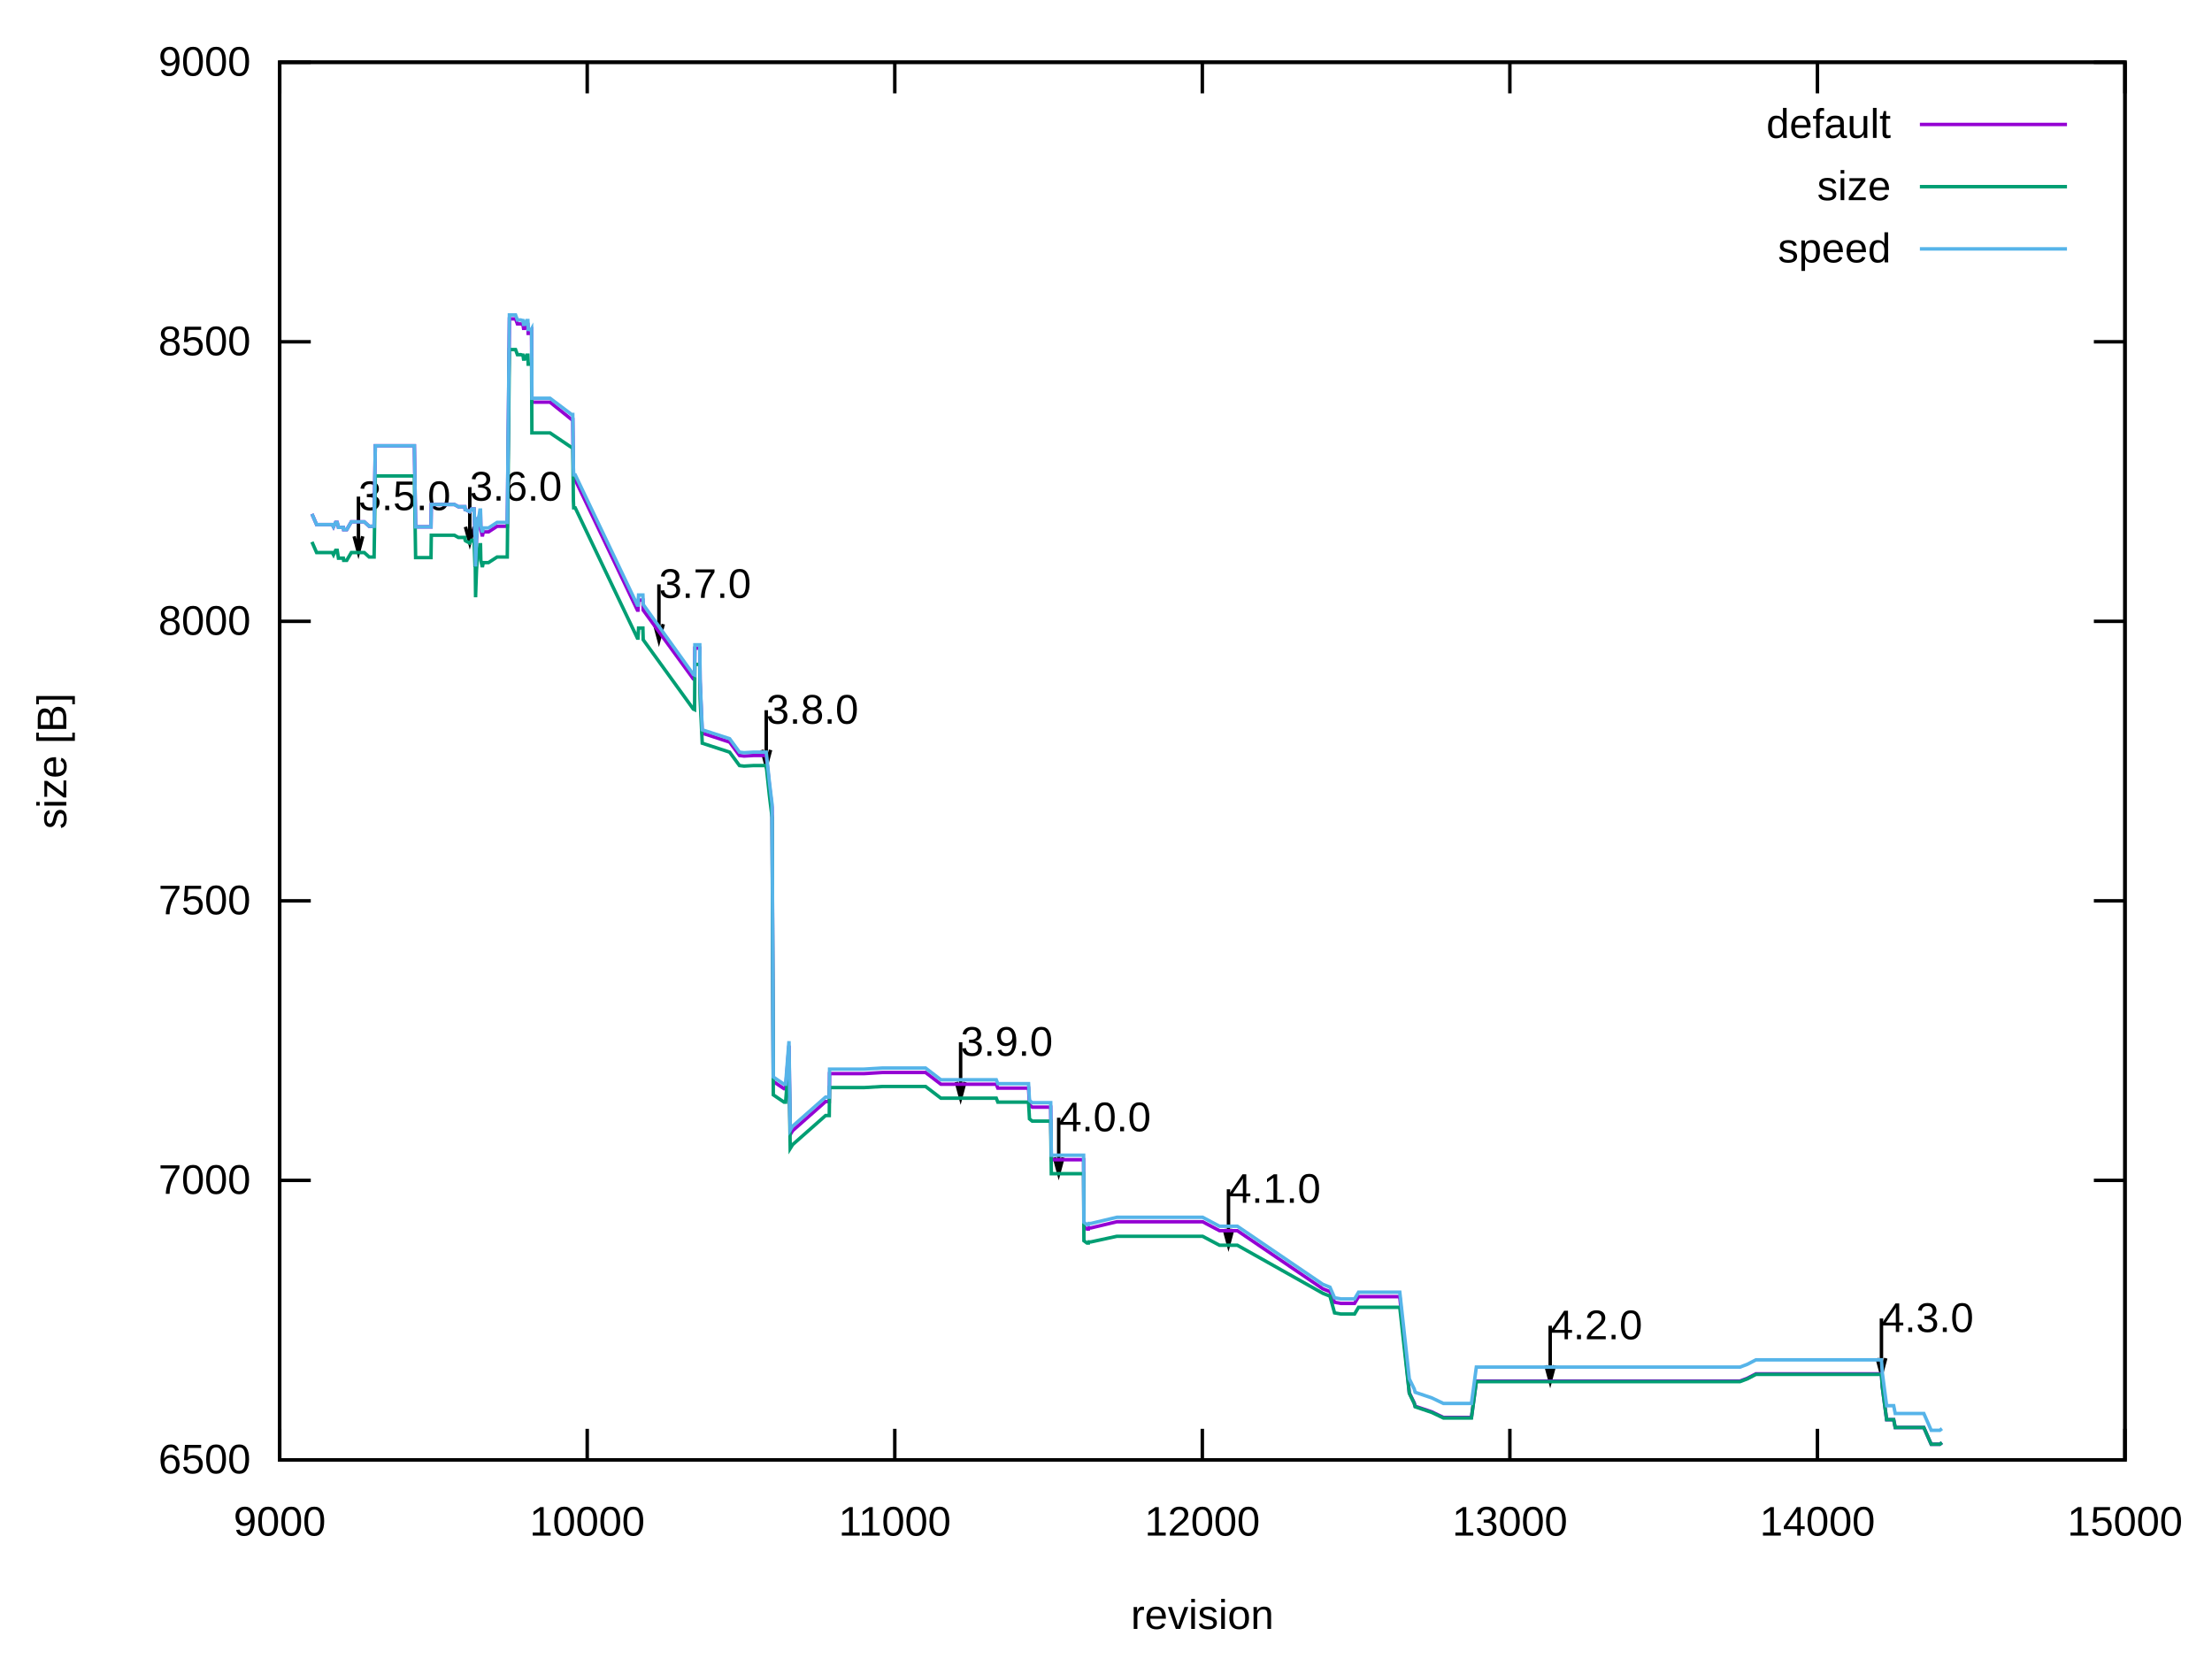
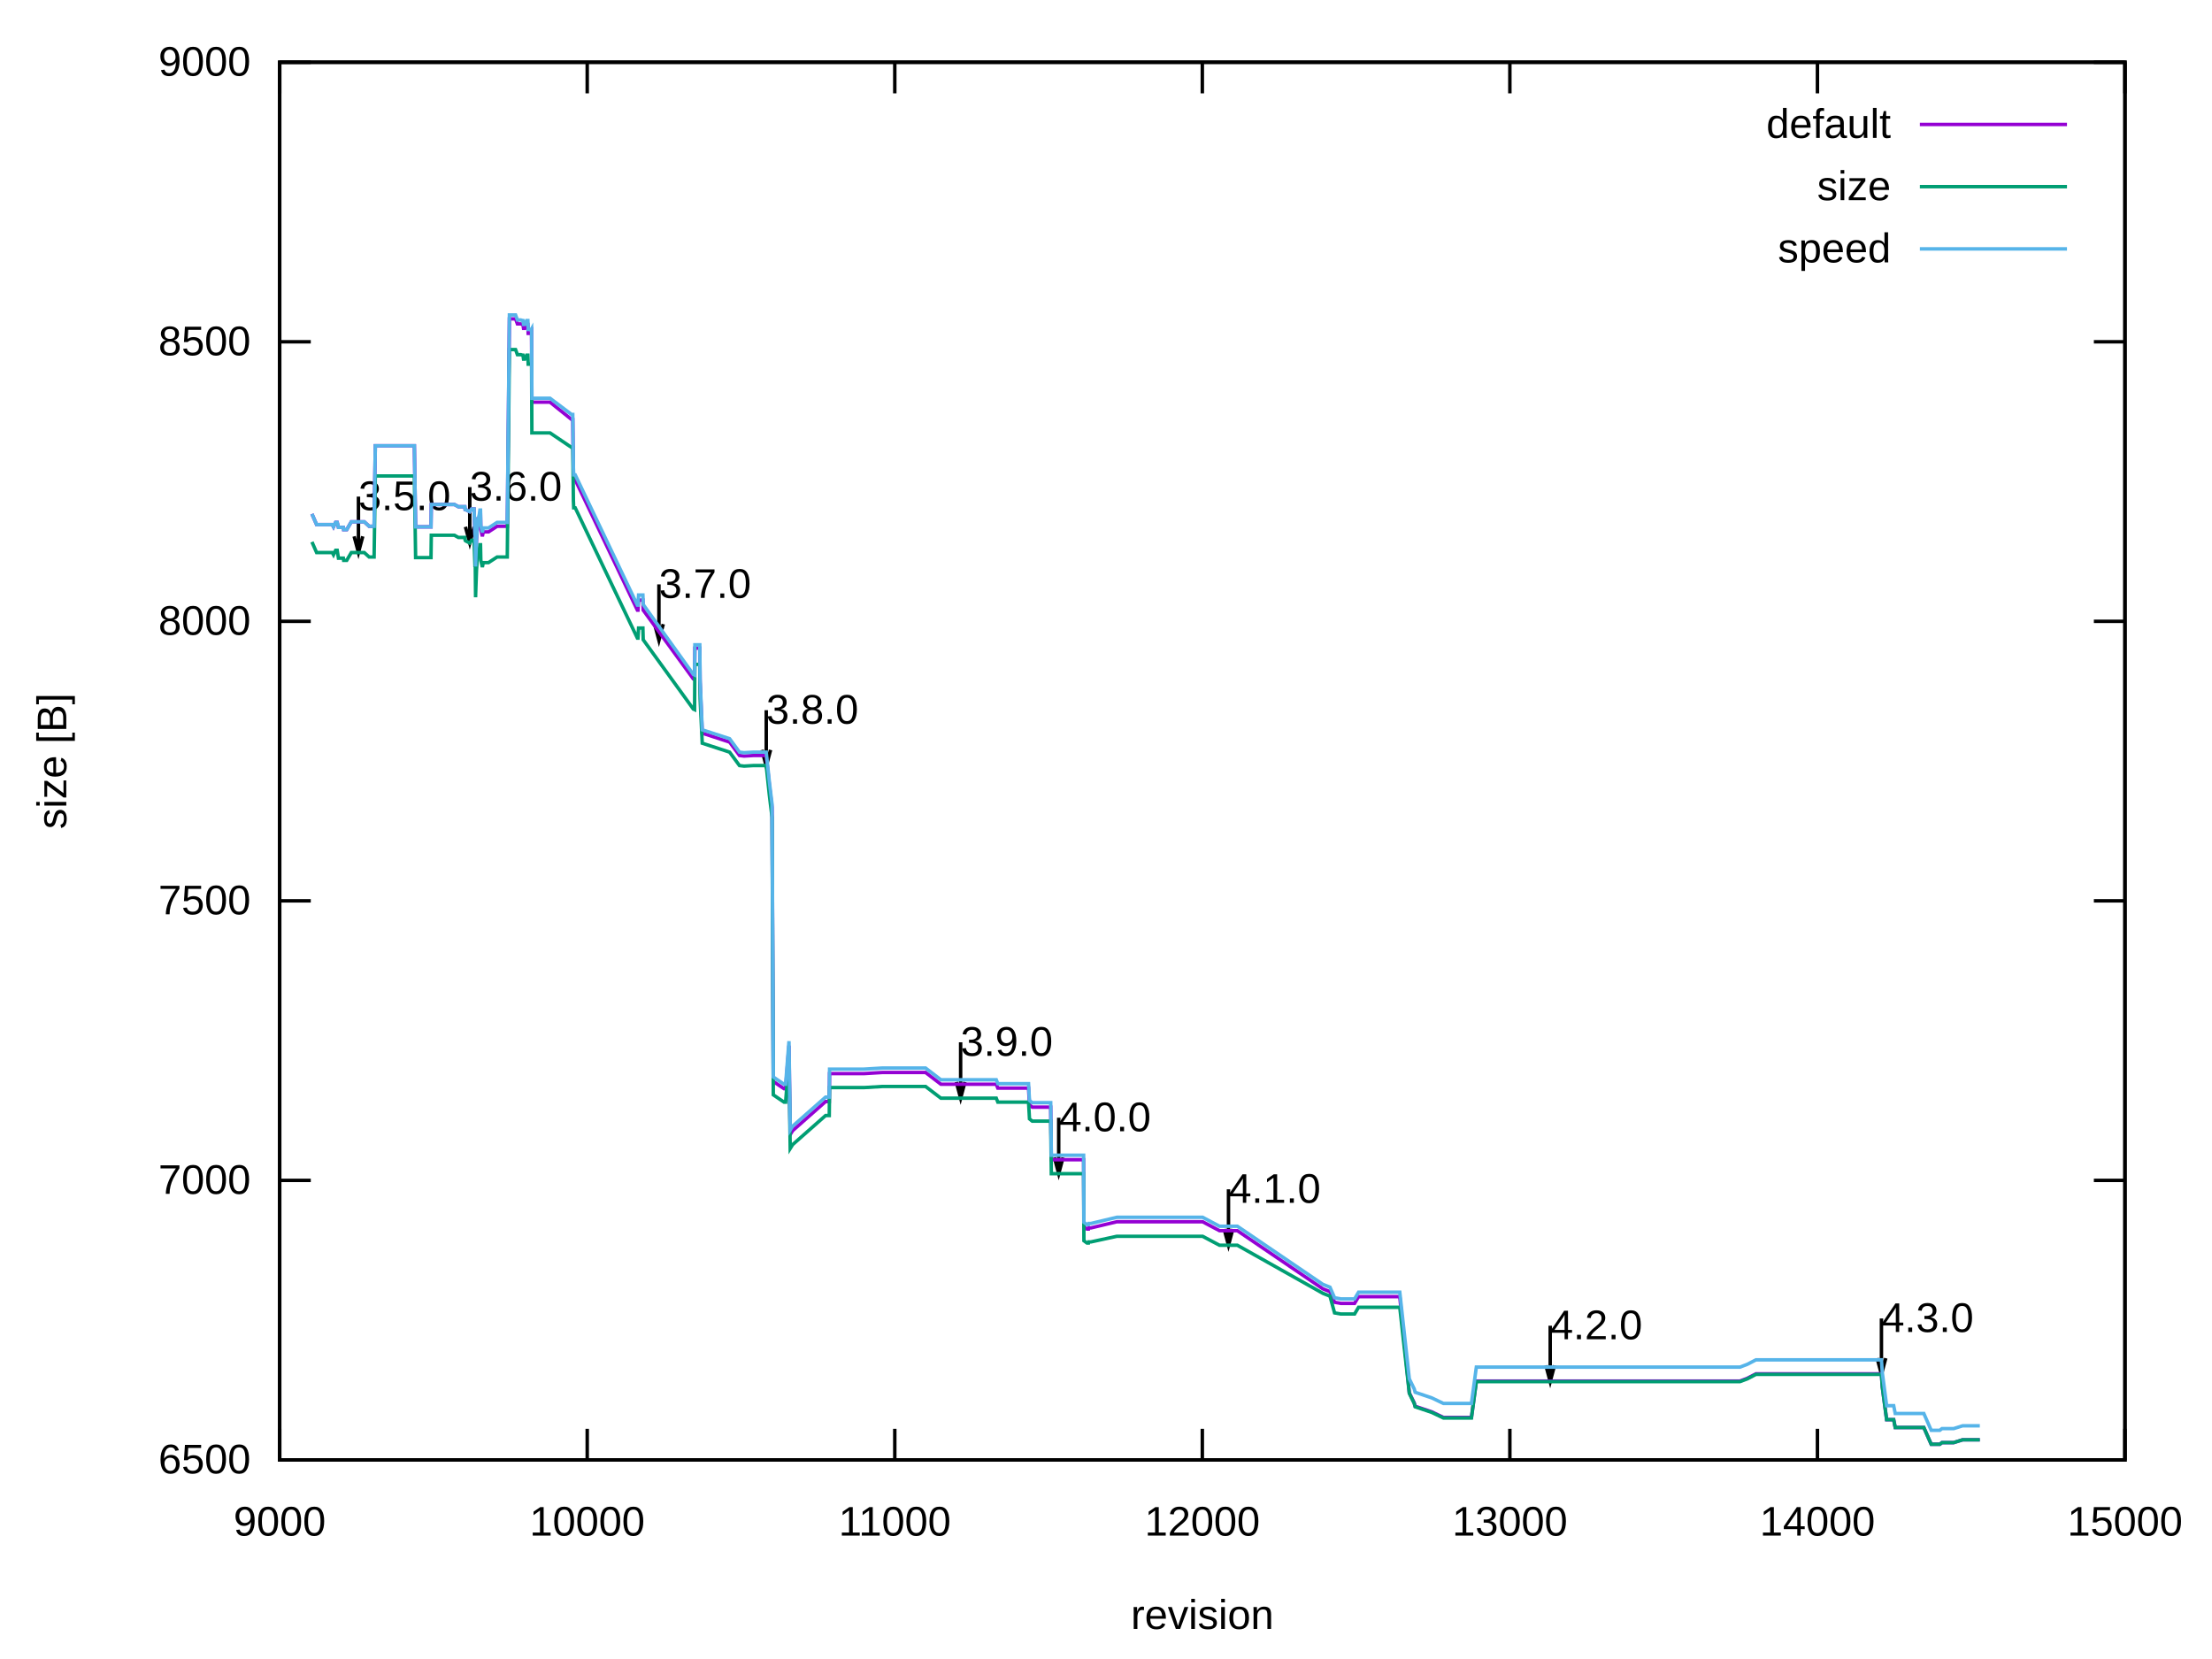
<svg xmlns="http://www.w3.org/2000/svg" xmlns:xlink="http://www.w3.org/1999/xlink" width="640" height="480" viewBox="0 0 640 480">
  <g id="gnuplot_canvas">
    <rect x="0" y="0" width="640" height="480" fill="none" />
    <defs>
      <circle id="gpDot" r="0.5" stroke-width="0.5" stroke="currentColor" />
      <path id="gpPt0" stroke-width="0.222" stroke="currentColor" d="M-1,0 h2 M0,-1 v2" />
      <path id="gpPt1" stroke-width="0.222" stroke="currentColor" d="M-1,-1 L1,1 M1,-1 L-1,1" />
      <path id="gpPt2" stroke-width="0.222" stroke="currentColor" d="M-1,0 L1,0 M0,-1 L0,1 M-1,-1 L1,1 M-1,1 L1,-1" />
      <rect id="gpPt3" stroke-width="0.222" stroke="currentColor" x="-1" y="-1" width="2" height="2" />
      <rect id="gpPt4" stroke-width="0.222" stroke="currentColor" fill="currentColor" x="-1" y="-1" width="2" height="2" />
      <circle id="gpPt5" stroke-width="0.222" stroke="currentColor" cx="0" cy="0" r="1" />
      <use xlink:href="#gpPt5" id="gpPt6" fill="currentColor" stroke="none" />
      <path id="gpPt7" stroke-width="0.222" stroke="currentColor" d="M0,-1.33 L-1.33,0.67 L1.33,0.67 z" />
      <use xlink:href="#gpPt7" id="gpPt8" fill="currentColor" stroke="none" />
      <use xlink:href="#gpPt7" id="gpPt9" stroke="currentColor" transform="rotate(180)" />
      <use xlink:href="#gpPt9" id="gpPt10" fill="currentColor" stroke="none" />
      <use xlink:href="#gpPt3" id="gpPt11" stroke="currentColor" transform="rotate(45)" />
      <use xlink:href="#gpPt11" id="gpPt12" fill="currentColor" stroke="none" />
      <path id="gpPt13" stroke-width="0.222" stroke="currentColor" d="M0,1.330 L1.265,0.411 L0.782,-1.067 L-0.782,-1.076 L-1.265,0.411 z" />
      <use xlink:href="#gpPt13" id="gpPt14" fill="currentColor" stroke="none" />
      <filter id="textbox" filterUnits="objectBoundingBox" x="0" y="0" height="1" width="1">
        <feFlood flood-color="white" flood-opacity="1" result="bgnd" />
        <feComposite in="SourceGraphic" in2="bgnd" operator="atop" />
      </filter>
      <filter id="greybox" filterUnits="objectBoundingBox" x="0" y="0" height="1" width="1">
        <feFlood flood-color="lightgrey" flood-opacity="1" result="grey" />
        <feComposite in="SourceGraphic" in2="grey" operator="atop" />
      </filter>
    </defs>
    <g fill="none" color="white" stroke="currentColor" stroke-width="1.00" stroke-linecap="butt" stroke-linejoin="miter">
</g>
    <g fill="none" color="black" stroke="currentColor" stroke-width="1.00" stroke-linecap="butt" stroke-linejoin="miter">
      <path stroke="black" d="M80.92,422.40 L89.92,422.40 M614.82,422.40 L605.82,422.40  " />
      <g transform="translate(72.53,426.30)" stroke="none" fill="black" font-family="Arial" font-size="12.00" text-anchor="end">
        <text>
          <tspan font-family="Arial"> 6500</tspan>
        </text>
      </g>
    </g>
    <g fill="none" color="black" stroke="currentColor" stroke-width="1.00" stroke-linecap="butt" stroke-linejoin="miter">
      <path stroke="black" d="M80.92,341.52 L89.92,341.52 M614.82,341.52 L605.82,341.52  " />
      <g transform="translate(72.53,345.42)" stroke="none" fill="black" font-family="Arial" font-size="12.00" text-anchor="end">
        <text>
          <tspan font-family="Arial"> 7000</tspan>
        </text>
      </g>
    </g>
    <g fill="none" color="black" stroke="currentColor" stroke-width="1.00" stroke-linecap="butt" stroke-linejoin="miter">
      <path stroke="black" d="M80.92,260.64 L89.92,260.64 M614.82,260.64 L605.82,260.64  " />
      <g transform="translate(72.53,264.54)" stroke="none" fill="black" font-family="Arial" font-size="12.00" text-anchor="end">
        <text>
          <tspan font-family="Arial"> 7500</tspan>
        </text>
      </g>
    </g>
    <g fill="none" color="black" stroke="currentColor" stroke-width="1.00" stroke-linecap="butt" stroke-linejoin="miter">
      <path stroke="black" d="M80.92,179.77 L89.92,179.77 M614.82,179.77 L605.82,179.77  " />
      <g transform="translate(72.53,183.67)" stroke="none" fill="black" font-family="Arial" font-size="12.00" text-anchor="end">
        <text>
          <tspan font-family="Arial"> 8000</tspan>
        </text>
      </g>
    </g>
    <g fill="none" color="black" stroke="currentColor" stroke-width="1.00" stroke-linecap="butt" stroke-linejoin="miter">
      <path stroke="black" d="M80.92,98.89 L89.92,98.89 M614.82,98.89 L605.82,98.89  " />
      <g transform="translate(72.53,102.79)" stroke="none" fill="black" font-family="Arial" font-size="12.00" text-anchor="end">
        <text>
          <tspan font-family="Arial"> 8500</tspan>
        </text>
      </g>
    </g>
    <g fill="none" color="black" stroke="currentColor" stroke-width="1.00" stroke-linecap="butt" stroke-linejoin="miter">
      <path stroke="black" d="M80.92,18.01 L89.92,18.01 M614.82,18.01 L605.82,18.01  " />
      <g transform="translate(72.53,21.91)" stroke="none" fill="black" font-family="Arial" font-size="12.00" text-anchor="end">
        <text>
          <tspan font-family="Arial"> 9000</tspan>
        </text>
      </g>
    </g>
    <g fill="none" color="black" stroke="currentColor" stroke-width="1.00" stroke-linecap="butt" stroke-linejoin="miter">
      <path stroke="black" d="M80.92,422.40 L80.92,413.40 M80.92,18.01 L80.92,27.01  " />
      <g transform="translate(80.92,444.30)" stroke="none" fill="black" font-family="Arial" font-size="12.00" text-anchor="middle">
        <text>
          <tspan font-family="Arial"> 9000</tspan>
        </text>
      </g>
    </g>
    <g fill="none" color="black" stroke="currentColor" stroke-width="1.00" stroke-linecap="butt" stroke-linejoin="miter">
      <path stroke="black" d="M169.90,422.40 L169.90,413.40 M169.90,18.01 L169.90,27.01  " />
      <g transform="translate(169.90,444.30)" stroke="none" fill="black" font-family="Arial" font-size="12.00" text-anchor="middle">
        <text>
          <tspan font-family="Arial"> 10000</tspan>
        </text>
      </g>
    </g>
    <g fill="none" color="black" stroke="currentColor" stroke-width="1.00" stroke-linecap="butt" stroke-linejoin="miter">
      <path stroke="black" d="M258.89,422.40 L258.89,413.40 M258.89,18.01 L258.89,27.01  " />
      <g transform="translate(258.89,444.30)" stroke="none" fill="black" font-family="Arial" font-size="12.00" text-anchor="middle">
        <text>
          <tspan font-family="Arial"> 11000</tspan>
        </text>
      </g>
    </g>
    <g fill="none" color="black" stroke="currentColor" stroke-width="1.00" stroke-linecap="butt" stroke-linejoin="miter">
      <path stroke="black" d="M347.87,422.40 L347.87,413.40 M347.87,18.01 L347.87,27.01  " />
      <g transform="translate(347.87,444.30)" stroke="none" fill="black" font-family="Arial" font-size="12.00" text-anchor="middle">
        <text>
          <tspan font-family="Arial"> 12000</tspan>
        </text>
      </g>
    </g>
    <g fill="none" color="black" stroke="currentColor" stroke-width="1.00" stroke-linecap="butt" stroke-linejoin="miter">
      <path stroke="black" d="M436.85,422.40 L436.85,413.40 M436.85,18.01 L436.85,27.01  " />
      <g transform="translate(436.85,444.30)" stroke="none" fill="black" font-family="Arial" font-size="12.00" text-anchor="middle">
        <text>
          <tspan font-family="Arial"> 13000</tspan>
        </text>
      </g>
    </g>
    <g fill="none" color="black" stroke="currentColor" stroke-width="1.00" stroke-linecap="butt" stroke-linejoin="miter">
      <path stroke="black" d="M525.84,422.40 L525.84,413.40 M525.84,18.01 L525.84,27.01  " />
      <g transform="translate(525.84,444.30)" stroke="none" fill="black" font-family="Arial" font-size="12.00" text-anchor="middle">
        <text>
          <tspan font-family="Arial"> 14000</tspan>
        </text>
      </g>
    </g>
    <g fill="none" color="black" stroke="currentColor" stroke-width="1.00" stroke-linecap="butt" stroke-linejoin="miter">
      <path stroke="black" d="M614.82,422.40 L614.82,413.40 M614.82,18.01 L614.82,27.01  " />
      <g transform="translate(614.82,444.30)" stroke="none" fill="black" font-family="Arial" font-size="12.00" text-anchor="middle">
        <text>
          <tspan font-family="Arial"> 15000</tspan>
        </text>
      </g>
    </g>
    <g fill="none" color="black" stroke="currentColor" stroke-width="1.00" stroke-linecap="butt" stroke-linejoin="miter">
</g>
    <g fill="none" color="black" stroke="currentColor" stroke-width="1.00" stroke-linecap="butt" stroke-linejoin="miter">
      <path stroke="black" d="M80.92,18.01 L80.92,422.40 L614.82,422.40 L614.82,18.01 L80.92,18.01 Z  " />
      <g transform="translate(103.70,147.59)" stroke="none" fill="black" font-family="Arial" font-size="12.00" text-anchor="start">
        <text>
          <tspan font-family="Arial">3.5.0</tspan>
        </text>
      </g>
      <g transform="translate(135.91,144.84)" stroke="none" fill="black" font-family="Arial" font-size="12.00" text-anchor="start">
        <text>
          <tspan font-family="Arial">3.6.0</tspan>
        </text>
      </g>
      <g transform="translate(190.64,172.99)" stroke="none" fill="black" font-family="Arial" font-size="12.00" text-anchor="start">
        <text>
          <tspan font-family="Arial">3.7.0</tspan>
        </text>
      </g>
      <g transform="translate(221.69,209.39)" stroke="none" fill="black" font-family="Arial" font-size="12.00" text-anchor="start">
        <text>
          <tspan font-family="Arial">3.8.0</tspan>
        </text>
      </g>
      <g transform="translate(277.93,305.47)" stroke="none" fill="black" font-family="Arial" font-size="12.00" text-anchor="start">
        <text>
          <tspan font-family="Arial">3.9.0</tspan>
        </text>
      </g>
      <g transform="translate(306.31,327.31)" stroke="none" fill="black" font-family="Arial" font-size="12.00" text-anchor="start">
        <text>
          <tspan font-family="Arial">4.0.0</tspan>
        </text>
      </g>
      <g transform="translate(355.43,348.01)" stroke="none" fill="black" font-family="Arial" font-size="12.00" text-anchor="start">
        <text>
          <tspan font-family="Arial">4.1.0</tspan>
        </text>
      </g>
      <g transform="translate(448.51,387.48)" stroke="none" fill="black" font-family="Arial" font-size="12.00" text-anchor="start">
        <text>
          <tspan font-family="Arial">4.2.0</tspan>
        </text>
      </g>
      <g transform="translate(544.35,385.38)" stroke="none" fill="black" font-family="Arial" font-size="12.00" text-anchor="start">
        <text>
          <tspan font-family="Arial">4.3.0</tspan>
        </text>
      </g>
      <path stroke="black" d="M102.46,155.18 L103.71,159.86 L104.96,155.18 M103.71,143.68 L103.71,159.86 M134.67,152.43 L135.92,157.11 L137.17,152.43   M135.92,140.93 L135.92,157.11 M189.40,180.58 L190.65,185.26 L191.90,180.58 M190.65,169.08 L190.65,185.26 M220.45,216.97   L221.70,221.65 L222.95,216.97 M221.70,205.48 L221.70,221.65 M276.69,313.05 L277.94,317.73 L279.19,313.05 M277.94,301.56   L277.94,317.73 M305.07,334.89 L306.32,339.57 L307.57,334.89 M306.32,323.40 L306.32,339.57 M354.19,355.60 L355.44,360.28   L356.69,355.60 M355.44,344.10 L355.44,360.28 M447.27,395.06 L448.52,399.74 L449.77,395.06 M448.52,383.57 L448.52,399.74   M543.11,392.96 L544.36,397.64 L545.61,392.96 M544.36,381.47 L544.36,397.64  " />
    </g>
    <g fill="none" color="black" stroke="currentColor" stroke-width="1.00" stroke-linecap="butt" stroke-linejoin="miter">
      <g transform="translate(19.18,220.21) rotate(270)" stroke="none" fill="black" font-family="Arial" font-size="12.00" text-anchor="middle">
        <text>
          <tspan font-family="Arial">size [B]</tspan>
        </text>
      </g>
    </g>
    <g fill="none" color="black" stroke="currentColor" stroke-width="1.00" stroke-linecap="butt" stroke-linejoin="miter">
      <g transform="translate(347.87,471.30)" stroke="none" fill="black" font-family="Arial" font-size="12.00" text-anchor="middle">
        <text>
          <tspan font-family="Arial">revision</tspan>
        </text>
      </g>
    </g>
    <g fill="none" color="black" stroke="currentColor" stroke-width="1.00" stroke-linecap="butt" stroke-linejoin="miter">
</g>
    <g id="gnuplot_plot_1">
      <g fill="none" color="black" stroke="currentColor" stroke-width="1.00" stroke-linecap="butt" stroke-linejoin="miter">
        <g transform="translate(547.09,39.91)" stroke="none" fill="black" font-family="Arial" font-size="12.00" text-anchor="end">
          <text>
            <tspan font-family="Arial">default</tspan>
          </text>
        </g>
      </g>
      <g fill="none" color="black" stroke="currentColor" stroke-width="1.00" stroke-linecap="butt" stroke-linejoin="miter">
-         <path stroke="rgb(148,   0, 211)" d="M555.48,36.01 L598.04,36.01 M90.26,148.71 L91.60,151.78 L91.95,151.78 L92.22,151.78 L93.20,151.78 L94.89,151.78   L96.14,151.78 L96.49,152.43 L97.11,151.14 L97.56,151.14 L97.92,152.59 L98.09,152.59 L99.34,152.59 L99.43,153.24   L100.32,153.24 L101.65,150.97 L103.70,150.97 L105.39,150.97 L106.81,152.27 L108.24,152.27 L108.59,128.97 L109.31,128.97   L112.42,128.97 L114.38,128.97 L119.89,128.97 L120.25,152.43 L120.52,152.43 L121.14,152.43 L121.94,152.43 L123.45,152.43   L124.25,152.43 L124.70,152.43 L124.79,145.96 L125.23,145.96 L127.28,145.96 L128.97,145.96 L129.86,145.96 L131.46,145.96   L132.62,146.61 L133.33,146.61 L133.95,146.61 L134.40,146.61 L134.49,146.61 L134.58,147.41 L134.67,147.41 L135.91,148.06   L136.45,147.25 L137.16,147.25 L137.42,154.53 L137.51,154.53 L137.60,163.91 L137.69,161.00 L137.87,155.99 L138.31,149.68   L138.40,150.00 L138.67,150.33 L138.85,148.71 L139.03,148.71 L139.12,153.24 L139.56,155.18 L139.83,153.89 L140.00,153.89   L140.09,153.89 L140.18,153.89 L141.34,153.89 L143.83,152.27 L145.88,152.27 L146.77,152.27 L147.39,92.26 L147.75,92.26   L148.64,92.26 L148.90,92.26 L148.99,92.26 L149.08,92.26 L149.17,92.26 L149.70,93.71 L150.68,93.71 L151.22,93.87   L151.31,93.87 L151.48,95.01 L151.84,95.01 L152.37,93.87 L152.73,93.87 L152.82,96.46 L153.44,96.46 L153.71,96.46   L153.80,96.30 L153.89,116.36 L154.78,116.36 L154.95,116.36 L155.31,116.36 L159.14,116.36 L165.37,121.37 L165.72,121.37   L165.90,136.74 L165.99,138.84 L166.43,138.84 L184.41,176.53 L184.59,176.53 L184.76,173.62 L185.39,173.62 L186.01,173.62   L186.10,176.53 L200.60,196.43 L200.96,196.59 L201.05,187.53 L202.47,187.53 L202.56,197.40 L203.18,212.12 L211.10,214.71   L213.95,218.59 L215.28,218.75 L217.95,218.59 L219.56,218.59 L221.69,218.59 L222.58,227.00 L223.38,233.63 L223.74,312.89   L225.16,313.86 L226.85,314.99 L227.30,314.99 L228.28,302.54 L228.63,328.26 L229.34,327.13 L238.87,318.71 L239.49,318.71   L239.84,318.71 L239.93,318.71 L240.02,310.63 L240.20,310.63 L241.09,310.63 L249.99,310.63 L255.33,310.30 L256.57,310.30   L266.63,310.30 L267.79,310.30 L272.23,313.70 L277.93,313.70 L282.02,313.70 L288.25,313.70 L288.70,314.83 L291.90,314.83   L297.59,314.83 L297.86,319.68 L298.66,320.33 L304.00,320.33 L304.18,335.54 L306.31,335.54 L311.03,335.54 L313.52,335.54   L313.61,354.95 L314.50,355.59 L314.95,355.59 L315.04,355.27 L315.57,355.27 L315.66,355.27 L323.13,353.49 L332.03,353.49   L347.96,353.49 L352.85,356.08 L355.43,356.08 L356.59,356.08 L356.77,356.08 L356.95,356.08 L357.30,356.08 L357.57,356.08   L358.01,356.08 L382.75,372.90 L384.80,373.71 L386.13,376.78 L387.91,377.11 L389.16,377.11 L391.29,377.11 L391.92,377.11   L393.07,375.17 L405.00,375.17 L407.76,402.99 L409.18,405.90 L409.45,406.87 L414.25,408.49 L417.63,410.11 L418.61,410.11   L421.46,410.11 L424.57,410.11 L425.73,410.11 L427.15,399.59 L427.96,399.59 L434.09,399.59 L448.51,399.59 L454.65,399.59   L463.55,399.59 L480.90,399.59 L498.16,399.59 L499.05,399.59 L499.94,399.59 L503.41,399.59 L505.55,398.78 L508.04,397.49   L516.94,397.49 L525.84,397.49 L542.21,397.49 L544.35,397.49 L544.61,401.21 L545.86,410.75 L546.75,410.75 L547.01,410.75   L547.73,410.75 L547.90,410.75 L548.35,413.02 L552.53,413.02 L556.62,413.02 L558.76,417.87 L561.25,417.87 L561.87,417.39    " />
+         <path stroke="rgb(148,   0, 211)" d="M555.48,36.01 L598.04,36.01 M90.26,148.71 L91.60,151.78 L91.95,151.78 L92.22,151.78 L93.20,151.78 L94.89,151.78   L96.14,151.78 L96.49,152.43 L97.11,151.14 L97.56,151.14 L97.92,152.59 L98.09,152.59 L99.34,152.59 L99.43,153.24   L100.32,153.24 L101.65,150.97 L103.70,150.97 L105.39,150.97 L106.81,152.27 L108.24,152.27 L108.59,128.97 L109.31,128.97   L112.42,128.97 L114.38,128.97 L119.89,128.97 L120.25,152.43 L120.52,152.43 L121.14,152.43 L121.94,152.43 L123.45,152.43   L124.25,152.43 L124.70,152.43 L124.79,145.96 L125.23,145.96 L127.28,145.96 L128.97,145.96 L129.86,145.96 L131.46,145.96   L132.62,146.61 L133.33,146.61 L133.95,146.61 L134.40,146.61 L134.49,146.61 L134.58,147.41 L134.67,147.41 L135.91,148.06   L136.45,147.25 L137.16,147.25 L137.42,154.53 L137.51,154.53 L137.60,163.91 L137.69,161.00 L137.87,155.99 L138.31,149.68   L138.40,150.00 L138.67,150.33 L138.85,148.71 L139.03,148.71 L139.12,153.24 L139.56,155.18 L139.83,153.89 L140.00,153.89   L140.09,153.89 L140.18,153.89 L141.34,153.89 L143.83,152.27 L145.88,152.27 L146.77,152.27 L147.39,92.26 L147.75,92.26   L148.64,92.26 L148.90,92.26 L148.99,92.26 L149.08,92.26 L149.17,92.26 L149.70,93.71 L150.68,93.71 L151.22,93.87   L151.31,93.87 L151.48,95.01 L151.84,95.01 L152.37,93.87 L152.73,93.87 L152.82,96.46 L153.44,96.46 L153.71,96.46   L153.80,96.30 L153.89,116.36 L154.78,116.36 L154.95,116.36 L155.31,116.36 L159.14,116.36 L165.37,121.37 L165.72,121.37   L165.90,136.74 L165.99,138.84 L166.43,138.84 L184.41,176.53 L184.59,176.53 L184.76,173.62 L185.39,173.62 L186.01,173.62   L186.10,176.53 L200.60,196.43 L200.96,196.59 L201.05,187.53 L202.47,187.53 L202.56,197.40 L203.18,212.12 L211.10,214.71   L213.95,218.59 L215.28,218.75 L217.95,218.59 L219.56,218.59 L221.69,218.59 L222.58,227.00 L223.38,233.63 L223.74,312.89   L225.16,313.86 L226.85,314.99 L227.30,314.99 L228.28,302.54 L228.63,328.26 L229.34,327.13 L238.87,318.71 L239.49,318.71   L239.84,318.71 L239.93,318.71 L240.02,310.63 L240.20,310.63 L241.09,310.63 L249.99,310.63 L255.33,310.30 L256.57,310.30   L266.63,310.30 L267.79,310.30 L272.23,313.70 L277.93,313.70 L282.02,313.70 L288.25,313.70 L288.70,314.83 L291.90,314.83   L297.59,314.83 L297.86,319.68 L298.66,320.33 L304.00,320.33 L304.18,335.54 L306.31,335.54 L311.03,335.54 L313.52,335.54   L313.61,354.95 L314.50,355.59 L314.95,355.59 L315.04,355.27 L315.57,355.27 L315.66,355.27 L323.13,353.49 L332.03,353.49   L347.96,353.49 L352.85,356.08 L355.43,356.08 L356.59,356.08 L356.77,356.08 L356.95,356.08 L357.30,356.08 L357.57,356.08   L358.01,356.08 L382.75,372.90 L384.80,373.71 L386.13,376.78 L387.91,377.11 L389.16,377.11 L391.29,377.11 L391.92,377.11   L393.07,375.17 L405.00,375.17 L407.76,402.99 L409.18,405.90 L409.45,406.87 L414.25,408.49 L417.63,410.11 L418.61,410.11   L421.46,410.11 L424.57,410.11 L425.73,410.11 L427.15,399.59 L427.96,399.59 L434.09,399.59 L448.51,399.59 L454.65,399.59   L463.55,399.59 L480.90,399.59 L498.16,399.59 L499.05,399.59 L499.94,399.59 L503.41,399.59 L505.55,398.78 L508.04,397.49   L516.94,397.49 L525.84,397.49 L542.21,397.49 L544.35,397.49 L544.61,401.21 L545.86,410.75 L546.75,410.75 L547.01,410.75   L547.73,410.75 L547.90,410.75 L548.35,413.02 L552.53,413.02 L556.62,413.02 L558.76,417.87 L561.25,417.87 L561.87,417.39   L565.26,417.39 L567.84,416.58 L571.22,416.58 L572.82,416.58  " />
      </g>
    </g>
    <g id="gnuplot_plot_2">
      <g fill="none" color="black" stroke="currentColor" stroke-width="1.00" stroke-linecap="butt" stroke-linejoin="miter">
        <g transform="translate(547.09,57.91)" stroke="none" fill="black" font-family="Arial" font-size="12.00" text-anchor="end">
          <text>
            <tspan font-family="Arial">size</tspan>
          </text>
        </g>
      </g>
      <g fill="none" color="black" stroke="currentColor" stroke-width="1.00" stroke-linecap="butt" stroke-linejoin="miter">
-         <path stroke="rgb(  0, 158, 115)" d="M555.48,54.01 L598.04,54.01 M90.26,156.80 L91.60,159.87 L91.95,159.87 L92.22,159.87 L93.20,159.87 L94.89,159.87   L96.14,159.87 L96.49,160.52 L97.11,159.22 L97.56,159.22 L97.92,161.49 L98.09,161.49 L99.34,161.49 L99.43,162.13   L100.32,162.13 L101.65,159.87 L103.70,159.87 L105.39,159.87 L106.81,161.16 L108.24,161.16 L108.59,137.71 L109.31,137.71   L112.42,137.71 L114.38,137.71 L119.89,137.71 L120.25,161.33 L120.52,161.33 L121.14,161.33 L121.94,161.33 L123.45,161.33   L124.25,161.33 L124.70,161.33 L124.79,154.86 L125.23,154.86 L127.28,154.86 L128.97,154.86 L129.86,154.86 L131.46,154.86   L132.62,155.50 L133.33,155.50 L133.95,155.50 L134.40,155.50 L134.49,155.50 L134.58,156.31 L134.67,156.47 L135.91,157.12   L136.45,156.31 L137.16,156.31 L137.42,163.59 L137.51,163.59 L137.60,172.81 L137.69,169.90 L137.87,164.88 L138.31,158.58   L138.40,158.90 L138.67,159.22 L138.85,157.61 L139.03,157.61 L139.12,162.13 L139.56,164.08 L139.83,162.78 L140.00,162.78   L140.09,162.78 L140.18,162.78 L141.34,162.78 L143.83,161.16 L145.88,161.16 L146.77,161.16 L147.39,101.15 L147.75,101.15   L148.64,101.15 L148.90,101.15 L148.99,101.15 L149.08,101.15 L149.17,101.15 L149.70,102.61 L150.68,102.61 L151.22,102.77   L151.31,102.77 L151.48,103.90 L151.84,103.90 L152.37,102.77 L152.73,102.77 L152.82,105.36 L153.44,105.36 L153.71,105.36   L153.80,105.20 L153.89,125.25 L154.78,125.25 L154.95,125.25 L155.31,125.25 L159.14,125.25 L165.37,129.46 L165.72,129.46   L165.90,144.83 L165.99,146.93 L166.43,146.93 L184.41,184.62 L184.59,184.62 L184.76,181.71 L185.39,181.71 L186.01,181.71   L186.10,185.10 L200.60,205.16 L200.96,205.32 L201.05,192.22 L202.47,192.22 L202.56,202.09 L203.18,215.03 L211.10,217.62   L213.95,221.50 L215.28,221.66 L217.95,221.50 L219.56,221.50 L221.69,221.50 L222.58,229.91 L223.38,236.54 L223.74,316.77   L225.16,317.74 L226.85,318.88 L227.30,318.88 L228.28,306.42 L228.63,332.30 L229.34,331.17 L238.87,322.76 L239.49,322.76   L239.84,322.76 L239.93,322.76 L240.02,314.67 L240.20,314.67 L241.09,314.67 L249.99,314.67 L255.33,314.35 L256.57,314.35   L266.63,314.35 L267.79,314.35 L272.23,317.74 L277.93,317.74 L282.02,317.74 L288.25,317.74 L288.70,318.88 L291.90,318.88   L297.59,318.88 L297.86,323.73 L298.66,324.38 L304.00,324.38 L304.18,339.58 L306.31,339.58 L311.03,339.58 L313.52,339.58   L313.61,358.99 L314.50,359.64 L314.95,359.64 L315.04,359.32 L315.57,359.32 L315.66,359.32 L323.13,357.70 L332.03,357.70   L347.96,357.70 L352.85,360.29 L355.43,360.29 L356.59,360.29 L356.77,360.29 L356.95,360.29 L357.30,360.29 L357.57,360.29   L358.01,360.29 L382.75,374.20 L384.80,375.01 L386.13,379.86 L387.91,380.18 L389.16,380.18 L391.29,380.18 L391.92,380.18   L393.07,378.24 L405.00,378.24 L407.76,403.15 L409.18,406.06 L409.45,407.03 L414.25,408.65 L417.63,410.27 L418.61,410.27   L421.46,410.27 L424.57,410.27 L425.73,410.27 L427.15,399.75 L427.96,399.75 L434.09,399.75 L448.51,399.75 L454.65,399.75   L463.55,399.75 L480.90,399.75 L498.16,399.75 L499.05,399.75 L499.94,399.75 L503.41,399.75 L505.55,398.95 L508.04,397.65   L516.94,397.65 L525.84,397.65 L542.21,397.65 L544.35,397.65 L544.61,401.37 L545.86,410.75 L546.75,410.75 L547.01,410.75   L547.73,410.75 L547.90,410.75 L548.35,413.02 L552.53,413.02 L556.62,413.02 L558.76,417.87 L561.25,417.87 L561.87,417.39    " />
+         <path stroke="rgb(  0, 158, 115)" d="M555.48,54.01 L598.04,54.01 M90.26,156.80 L91.60,159.87 L91.95,159.87 L92.22,159.87 L93.20,159.87 L94.89,159.87   L96.14,159.87 L96.49,160.52 L97.11,159.22 L97.56,159.22 L97.92,161.49 L98.09,161.49 L99.34,161.49 L99.43,162.13   L100.32,162.13 L101.65,159.87 L103.70,159.87 L105.39,159.87 L106.81,161.16 L108.24,161.16 L108.59,137.71 L109.31,137.71   L112.42,137.71 L114.38,137.71 L119.89,137.71 L120.25,161.33 L120.52,161.33 L121.14,161.33 L121.94,161.33 L123.45,161.33   L124.25,161.33 L124.70,161.33 L124.79,154.86 L125.23,154.86 L127.28,154.86 L128.97,154.86 L129.86,154.86 L131.46,154.86   L132.62,155.50 L133.33,155.50 L133.95,155.50 L134.40,155.50 L134.49,155.50 L134.58,156.31 L134.67,156.47 L135.91,157.12   L136.45,156.31 L137.16,156.31 L137.42,163.59 L137.51,163.59 L137.60,172.81 L137.69,169.90 L137.87,164.88 L138.31,158.58   L138.40,158.90 L138.67,159.22 L138.85,157.61 L139.03,157.61 L139.12,162.13 L139.56,164.08 L139.83,162.78 L140.00,162.78   L140.09,162.78 L140.18,162.78 L141.34,162.78 L143.83,161.16 L145.88,161.16 L146.77,161.16 L147.39,101.15 L147.75,101.15   L148.64,101.15 L148.90,101.15 L148.99,101.15 L149.08,101.15 L149.17,101.15 L149.70,102.61 L150.68,102.61 L151.22,102.77   L151.31,102.77 L151.48,103.90 L151.84,103.90 L152.37,102.77 L152.73,102.77 L152.82,105.36 L153.44,105.36 L153.71,105.36   L153.80,105.20 L153.89,125.25 L154.78,125.25 L154.95,125.25 L155.31,125.25 L159.14,125.25 L165.37,129.46 L165.72,129.46   L165.90,144.83 L165.99,146.93 L166.43,146.93 L184.41,184.62 L184.59,184.62 L184.76,181.71 L185.39,181.71 L186.01,181.71   L186.10,185.10 L200.60,205.16 L200.96,205.32 L201.05,192.22 L202.47,192.22 L202.56,202.09 L203.18,215.03 L211.10,217.62   L213.95,221.50 L215.28,221.66 L217.95,221.50 L219.56,221.50 L221.69,221.50 L222.58,229.91 L223.38,236.54 L223.74,316.77   L225.16,317.74 L226.85,318.88 L227.30,318.88 L228.28,306.42 L228.63,332.30 L229.34,331.17 L238.87,322.76 L239.49,322.76   L239.84,322.76 L239.93,322.76 L240.02,314.67 L240.20,314.67 L241.09,314.67 L249.99,314.67 L255.33,314.35 L256.57,314.35   L266.63,314.35 L267.79,314.35 L272.23,317.74 L277.93,317.74 L282.02,317.74 L288.25,317.74 L288.70,318.88 L291.90,318.88   L297.59,318.88 L297.86,323.73 L298.66,324.38 L304.00,324.38 L304.18,339.58 L306.31,339.58 L311.03,339.58 L313.52,339.58   L313.61,358.99 L314.50,359.64 L314.95,359.64 L315.04,359.32 L315.57,359.32 L315.66,359.32 L323.13,357.70 L332.03,357.70   L347.96,357.70 L352.85,360.29 L355.43,360.29 L356.59,360.29 L356.77,360.29 L356.95,360.29 L357.30,360.29 L357.57,360.29   L358.01,360.29 L382.75,374.20 L384.80,375.01 L386.13,379.86 L387.91,380.18 L389.16,380.18 L391.29,380.18 L391.92,380.18   L393.07,378.24 L405.00,378.24 L407.76,403.15 L409.18,406.06 L409.45,407.03 L414.25,408.65 L417.63,410.27 L418.61,410.27   L421.46,410.27 L424.57,410.27 L425.73,410.27 L427.15,399.75 L427.96,399.75 L434.09,399.75 L448.51,399.75 L454.65,399.75   L463.55,399.75 L480.90,399.75 L498.16,399.75 L499.05,399.75 L499.94,399.75 L503.41,399.75 L505.55,398.95 L508.04,397.65   L516.94,397.65 L525.84,397.65 L542.21,397.65 L544.35,397.65 L544.61,401.37 L545.86,410.75 L546.75,410.75 L547.01,410.75   L547.73,410.75 L547.90,410.75 L548.35,413.02 L552.53,413.02 L556.62,413.02 L558.76,417.87 L561.25,417.87 L561.87,417.39   L565.26,417.39 L567.84,416.58 L571.22,416.58 L572.82,416.58  " />
      </g>
    </g>
    <g id="gnuplot_plot_3">
      <g fill="none" color="black" stroke="currentColor" stroke-width="1.00" stroke-linecap="butt" stroke-linejoin="miter">
        <g transform="translate(547.09,75.91)" stroke="none" fill="black" font-family="Arial" font-size="12.00" text-anchor="end">
          <text>
            <tspan font-family="Arial">speed</tspan>
          </text>
        </g>
      </g>
      <g fill="none" color="black" stroke="currentColor" stroke-width="1.00" stroke-linecap="butt" stroke-linejoin="miter">
-         <path stroke="rgb( 86, 180, 233)" d="M555.48,72.01 L598.04,72.01 M90.26,148.71 L91.60,151.78 L91.95,151.78 L92.22,151.78 L93.20,151.78 L94.89,151.78   L96.14,151.78 L96.49,152.43 L97.11,151.14 L97.56,151.14 L97.92,152.59 L98.09,152.59 L99.34,152.59 L99.43,153.24   L100.32,153.24 L101.65,150.97 L103.70,150.97 L105.39,150.97 L106.81,152.27 L108.24,152.27 L108.59,128.97 L109.31,128.97   L112.42,128.97 L114.38,128.97 L119.89,128.97 L120.25,152.43 L120.52,152.43 L121.14,152.43 L121.94,152.43 L123.45,152.43   L124.25,152.43 L124.70,152.43 L124.79,145.96 L125.23,145.96 L127.28,145.96 L128.97,145.96 L129.86,145.96 L131.46,145.96   L132.62,146.61 L133.33,146.61 L133.95,146.61 L134.40,146.61 L134.49,146.61 L134.58,147.41 L134.67,147.41 L135.91,148.06   L136.45,147.25 L137.16,147.25 L137.42,154.53 L137.51,154.53 L137.60,163.91 L137.69,161.00 L137.87,155.99 L138.31,149.68   L138.40,150.00 L138.67,148.87 L138.85,147.58 L139.03,147.58 L139.12,152.11 L139.56,154.05 L139.83,152.75 L140.00,152.75   L140.09,152.75 L140.18,152.75 L141.34,152.75 L143.83,151.14 L145.88,151.14 L146.77,151.14 L147.39,91.12 L147.75,91.12   L148.64,91.12 L148.90,91.12 L148.99,91.12 L149.08,91.12 L149.17,91.12 L149.70,92.58 L150.68,92.58 L151.22,92.74   L151.31,92.74 L151.48,93.87 L151.84,93.87 L152.37,92.74 L152.73,92.74 L152.82,95.33 L153.44,95.33 L153.71,95.33   L153.80,95.17 L153.89,115.23 L154.78,115.23 L154.95,115.23 L155.31,115.23 L159.14,115.23 L165.37,119.92 L165.72,119.92   L165.90,135.28 L165.99,137.39 L166.43,137.39 L184.41,175.08 L184.59,175.08 L184.76,172.16 L185.39,172.16 L186.01,172.16   L186.10,174.91 L200.60,195.13 L200.96,195.29 L201.05,186.56 L202.47,186.56 L202.56,196.43 L203.18,211.15 L211.10,213.73   L213.95,217.62 L215.28,217.78 L217.95,217.62 L219.56,217.62 L221.69,217.62 L222.58,226.03 L223.38,232.66 L223.74,311.60   L225.16,312.57 L226.85,313.70 L227.30,313.70 L228.28,301.24 L228.63,326.96 L229.34,325.83 L238.87,317.42 L239.49,317.42   L239.84,317.42 L239.93,317.42 L240.02,309.33 L240.20,309.33 L241.09,309.33 L249.99,309.33 L255.33,309.01 L256.57,309.01   L266.63,309.01 L267.79,309.01 L272.23,312.41 L277.93,312.41 L282.02,312.41 L288.25,312.41 L288.70,313.54 L291.90,313.54   L297.59,313.54 L297.86,318.39 L298.66,319.04 L304.00,319.04 L304.18,334.24 L306.31,334.24 L311.03,334.24 L313.52,334.24   L313.61,353.65 L314.50,354.30 L314.95,354.30 L315.04,353.98 L315.57,353.98 L315.66,353.98 L323.13,352.20 L332.03,352.20   L347.96,352.20 L352.85,354.79 L355.43,354.79 L356.59,354.79 L356.77,354.79 L356.95,354.79 L357.30,354.79 L357.57,354.79   L358.01,354.79 L382.75,371.61 L384.80,372.42 L386.13,375.49 L387.91,375.81 L389.16,375.81 L391.29,375.81 L391.92,375.81   L393.07,373.87 L405.00,373.87 L407.76,398.95 L409.18,401.86 L409.45,402.83 L414.25,404.45 L417.63,406.06 L418.61,406.06   L421.46,406.06 L424.57,406.06 L425.73,406.06 L427.15,395.55 L427.96,395.55 L434.09,395.55 L448.51,395.55 L454.65,395.55   L463.55,395.55 L480.90,395.55 L498.16,395.55 L499.05,395.55 L499.94,395.55 L503.41,395.55 L505.55,394.74 L508.04,393.45   L516.94,393.45 L525.84,393.45 L542.21,393.45 L544.35,393.45 L544.61,397.17 L545.86,406.71 L546.75,406.71 L547.01,406.71   L547.73,406.71 L547.90,406.71 L548.35,408.97 L552.53,408.97 L556.62,408.97 L558.76,413.83 L561.25,413.83 L561.87,413.34    " />
+         <path stroke="rgb( 86, 180, 233)" d="M555.48,72.01 L598.04,72.01 M90.26,148.71 L91.60,151.78 L91.95,151.78 L92.22,151.78 L93.20,151.78 L94.89,151.78   L96.14,151.78 L96.49,152.43 L97.11,151.14 L97.56,151.14 L97.92,152.59 L98.09,152.59 L99.34,152.59 L99.43,153.24   L100.32,153.24 L101.65,150.97 L103.70,150.97 L105.39,150.97 L106.81,152.27 L108.24,152.27 L108.59,128.97 L109.31,128.97   L112.42,128.97 L114.38,128.97 L119.89,128.97 L120.25,152.43 L120.52,152.43 L121.14,152.43 L121.94,152.43 L123.45,152.43   L124.25,152.43 L124.70,152.43 L124.79,145.96 L125.23,145.96 L127.28,145.96 L128.97,145.96 L129.86,145.96 L131.46,145.96   L132.62,146.61 L133.33,146.61 L133.95,146.61 L134.40,146.61 L134.49,146.61 L134.58,147.41 L134.67,147.41 L135.91,148.06   L136.45,147.25 L137.16,147.25 L137.42,154.53 L137.51,154.53 L137.60,163.91 L137.69,161.00 L137.87,155.99 L138.31,149.68   L138.40,150.00 L138.67,148.87 L138.85,147.58 L139.03,147.58 L139.12,152.11 L139.56,154.05 L139.83,152.75 L140.00,152.75   L140.09,152.75 L140.18,152.75 L141.34,152.75 L143.83,151.14 L145.88,151.14 L146.77,151.14 L147.39,91.12 L147.75,91.12   L148.64,91.12 L148.90,91.12 L148.99,91.12 L149.08,91.12 L149.17,91.12 L149.70,92.58 L150.68,92.58 L151.22,92.74   L151.31,92.74 L151.48,93.87 L151.84,93.87 L152.37,92.74 L152.73,92.74 L152.82,95.33 L153.44,95.33 L153.71,95.33   L153.80,95.17 L153.89,115.23 L154.78,115.23 L154.95,115.23 L155.31,115.23 L159.14,115.23 L165.37,119.92 L165.72,119.92   L165.90,135.28 L165.99,137.39 L166.43,137.39 L184.41,175.08 L184.59,175.08 L184.76,172.16 L185.39,172.16 L186.01,172.16   L186.10,174.91 L200.60,195.13 L200.96,195.29 L201.05,186.56 L202.47,186.56 L202.56,196.43 L203.18,211.15 L211.10,213.73   L213.95,217.62 L215.28,217.78 L217.95,217.62 L219.56,217.62 L221.69,217.62 L222.58,226.03 L223.38,232.66 L223.74,311.60   L225.16,312.57 L226.85,313.70 L227.30,313.70 L228.28,301.24 L228.63,326.96 L229.34,325.83 L238.87,317.42 L239.49,317.42   L239.84,317.42 L239.93,317.42 L240.02,309.33 L240.20,309.33 L241.09,309.33 L249.99,309.33 L255.33,309.01 L256.57,309.01   L266.63,309.01 L267.79,309.01 L272.23,312.41 L277.93,312.41 L282.02,312.41 L288.25,312.41 L288.70,313.54 L291.90,313.54   L297.59,313.54 L297.86,318.39 L298.66,319.04 L304.00,319.04 L304.18,334.24 L306.31,334.24 L311.03,334.24 L313.52,334.24   L313.61,353.65 L314.50,354.30 L314.95,354.30 L315.04,353.98 L315.57,353.98 L315.66,353.98 L323.13,352.20 L332.03,352.20   L347.96,352.20 L352.85,354.79 L355.43,354.79 L356.59,354.79 L356.77,354.79 L356.95,354.79 L357.30,354.79 L357.57,354.79   L358.01,354.79 L382.75,371.61 L384.80,372.42 L386.13,375.49 L387.91,375.81 L389.16,375.81 L391.29,375.81 L391.92,375.81   L393.07,373.87 L405.00,373.87 L407.76,398.95 L409.18,401.86 L409.45,402.83 L414.25,404.45 L417.63,406.06 L418.61,406.06   L421.46,406.06 L424.57,406.06 L425.73,406.06 L427.15,395.55 L427.96,395.55 L434.09,395.55 L448.51,395.55 L454.65,395.55   L463.55,395.55 L480.90,395.55 L498.16,395.55 L499.05,395.55 L499.94,395.55 L503.41,395.55 L505.55,394.74 L508.04,393.45   L516.94,393.45 L525.84,393.45 L542.21,393.45 L544.35,393.45 L544.61,397.17 L545.86,406.71 L546.75,406.71 L547.01,406.71   L547.73,406.71 L547.90,406.71 L548.35,408.97 L552.53,408.97 L556.62,408.97 L558.76,413.83 L561.25,413.83 L561.87,413.34   L565.26,413.34 L567.84,412.53 L571.22,412.53 L572.82,412.53  " />
      </g>
    </g>
    <g fill="none" color="white" stroke="rgb( 86, 180, 233)" stroke-width="2.00" stroke-linecap="butt" stroke-linejoin="miter">
</g>
    <g fill="none" color="black" stroke="currentColor" stroke-width="2.00" stroke-linecap="butt" stroke-linejoin="miter">
</g>
    <g fill="none" color="black" stroke="black" stroke-width="1.00" stroke-linecap="butt" stroke-linejoin="miter">
</g>
    <g fill="none" color="black" stroke="currentColor" stroke-width="1.00" stroke-linecap="butt" stroke-linejoin="miter">
      <path stroke="black" d="M80.92,18.01 L80.92,422.40 L614.82,422.40 L614.82,18.01 L80.92,18.01 Z  " />
    </g>
    <g fill="none" color="black" stroke="currentColor" stroke-width="1.00" stroke-linecap="butt" stroke-linejoin="miter">
</g>
  </g>
</svg>
